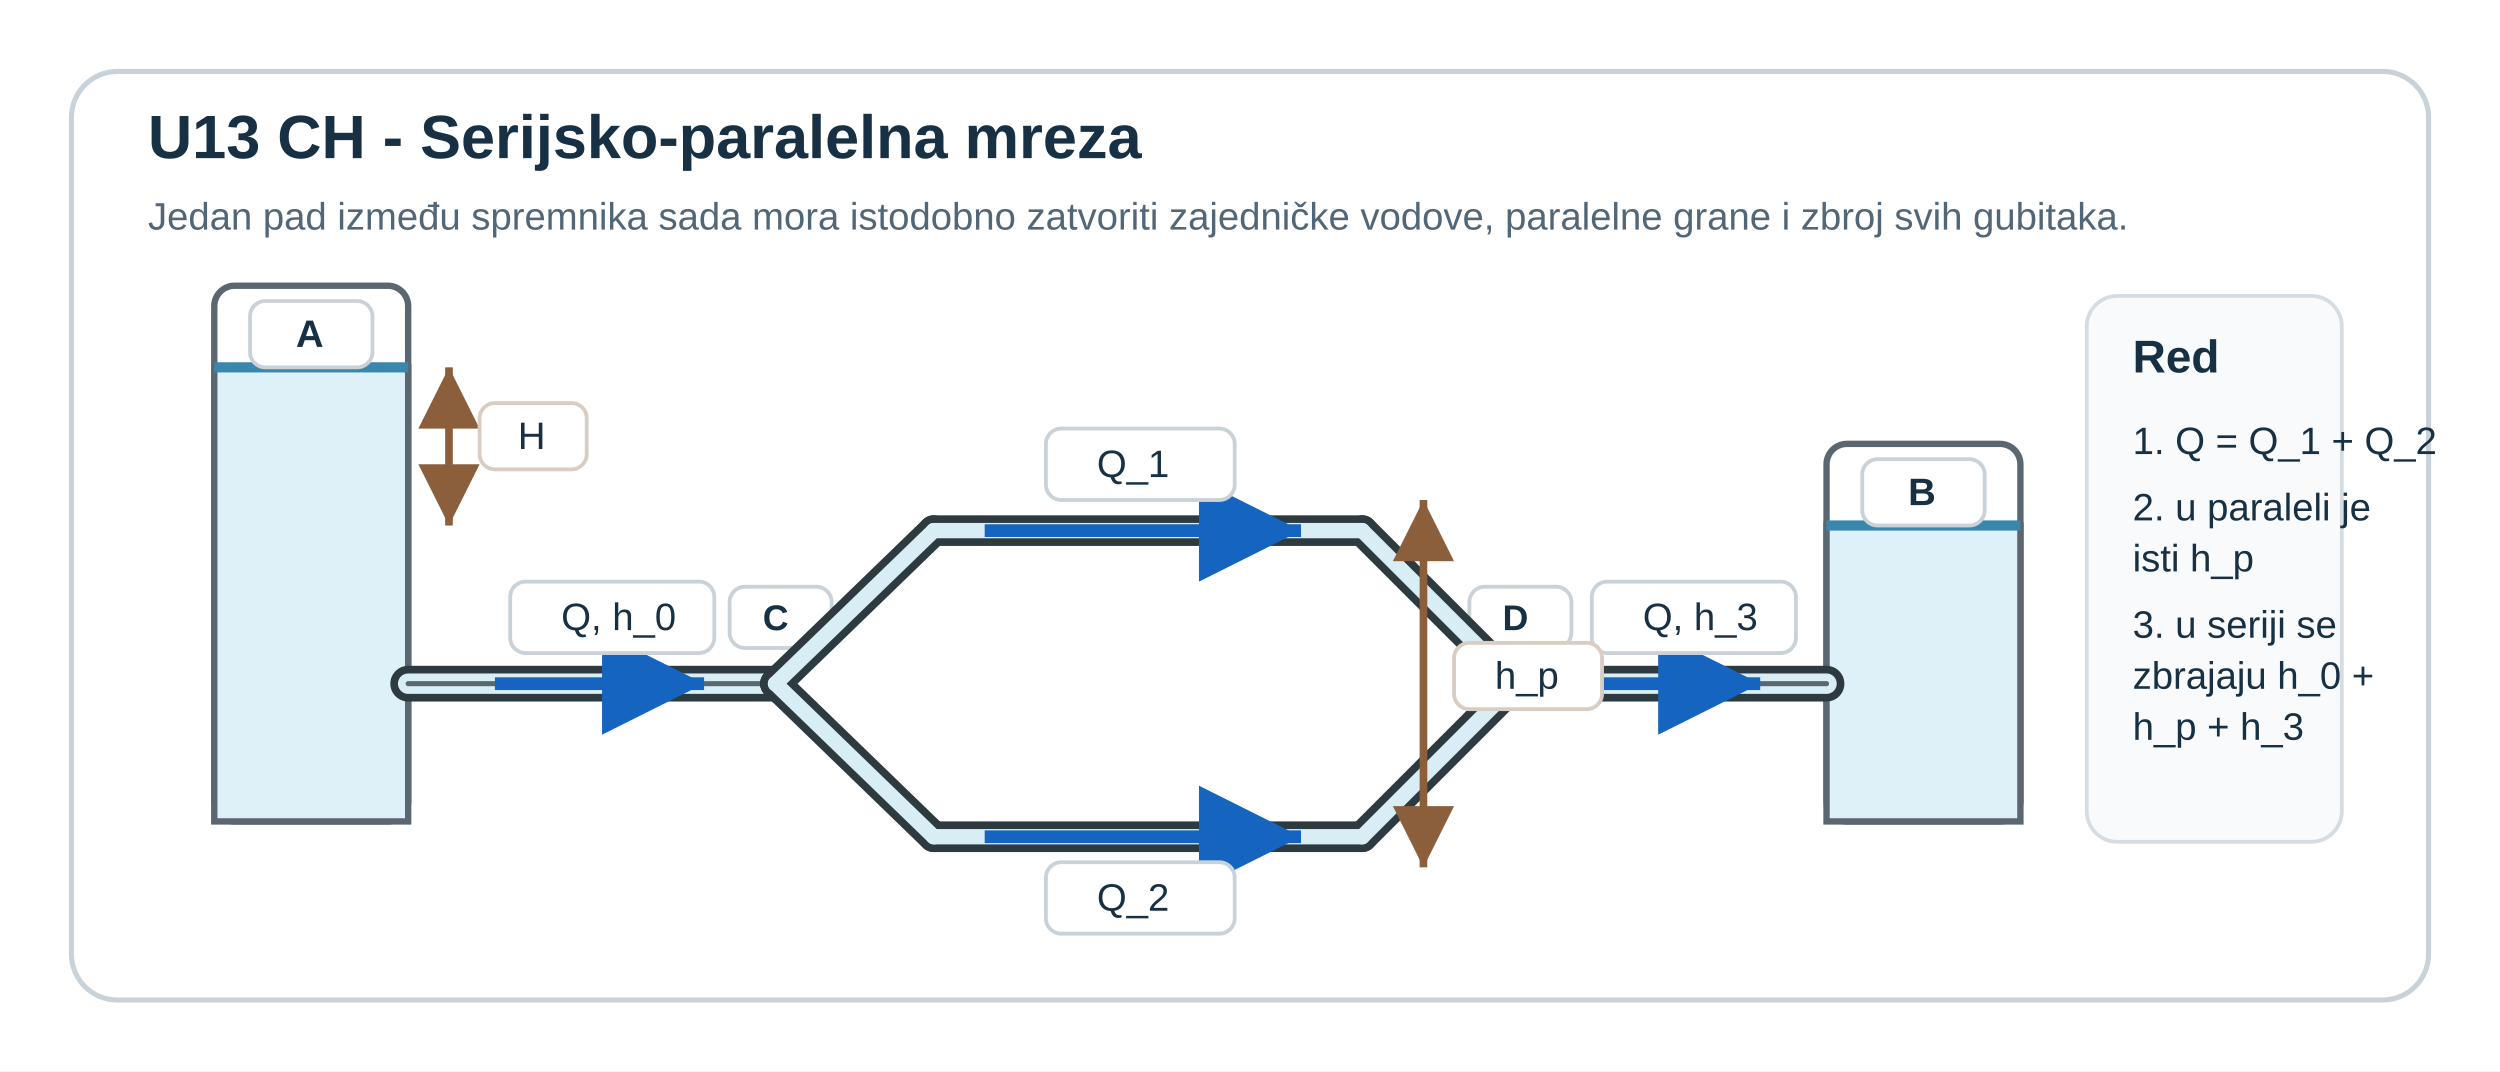
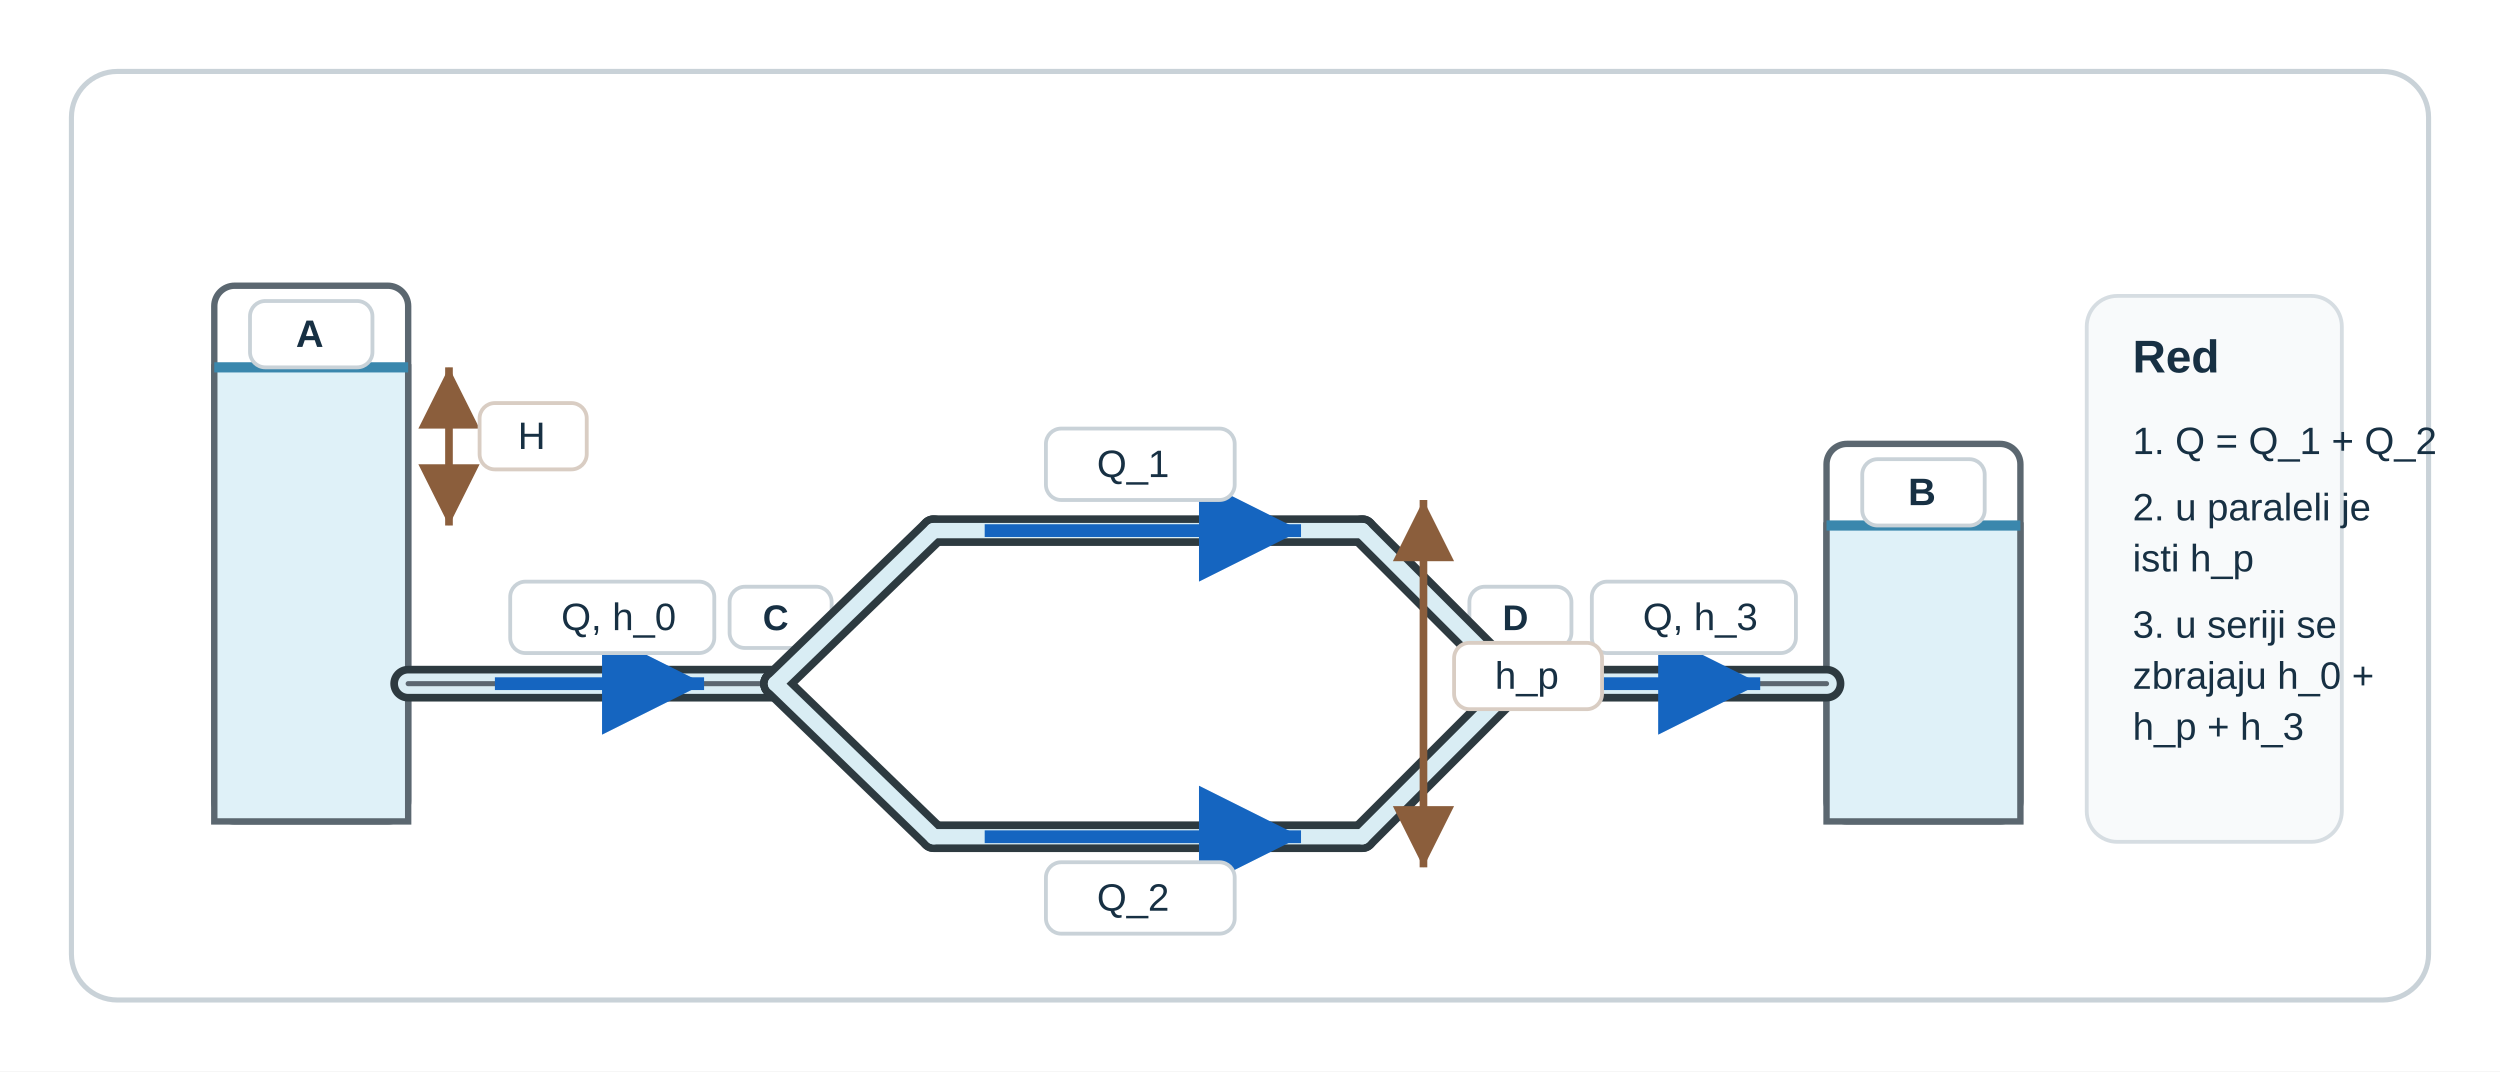
- <svg xmlns="http://www.w3.org/2000/svg" viewBox="0 0 980 420" role="img" aria-labelledby="title desc" preserveAspectRatio="xMidYMid meet" style="display:block;width:100%;max-width:980px;height:auto;">
+ <svg xmlns="http://www.w3.org/2000/svg" viewBox="0 0 980 420" role="img" aria-labelledby="u13c1spm_title u13c1spm_desc" preserveAspectRatio="xMidYMid meet" style="display:block;width:100%;max-width:980px;height:auto;">
  <rect width="980" height="420" fill="#ffffff" />
  <rect x="28" y="28" width="924" height="364" rx="18" fill="#ffffff" stroke="#c9d2d8" stroke-width="2" />
-   <text x="58" y="62" font-family="Segoe UI, Arial, sans-serif" font-size="24" font-weight="700" fill="#173043">U13 CH - Serijsko-paralelna mreza</text>
-   <text x="58" y="90" font-family="Segoe UI, Arial, sans-serif" font-size="15" fill="#516677">Jedan pad između spremnika sada mora istodobno zatvoriti zajedničke vodove, paralelne grane i zbroj svih gubitaka.</text>
  <rect x="84" y="112" width="76" height="210" rx="8" fill="#ffffff" stroke="#5b6770" stroke-width="2.5" />
  <rect x="84" y="144" width="76" height="178" fill="#dff1f8" stroke="#5b6770" stroke-width="2.5" />
  <line x1="84" y1="144" x2="160" y2="144" stroke="#3a87ad" stroke-width="4" />
  <rect x="98" y="118" width="48" height="26" rx="6" fill="#ffffff" stroke="#c9d2d8" stroke-width="1.5" />
-   <text x="116" y="136" font-family="Segoe UI, Arial, sans-serif" font-size="15" font-weight="700" fill="#173043">A</text>
+   <text x="116" y="136" font-family="'Segoe UI',Arial,sans-serif" font-size="15" font-weight="700" fill="#173043">A</text>
  <rect x="716" y="174" width="76" height="148" rx="8" fill="#ffffff" stroke="#5b6770" stroke-width="2.5" />
  <rect x="716" y="206" width="76" height="116" fill="#dff1f8" stroke="#5b6770" stroke-width="2.5" />
  <line x1="716" y1="206" x2="792" y2="206" stroke="#3a87ad" stroke-width="4" />
  <rect x="730" y="180" width="48" height="26" rx="6" fill="#ffffff" stroke="#c9d2d8" stroke-width="1.5" />
-   <text x="748" y="198" font-family="Segoe UI, Arial, sans-serif" font-size="15" font-weight="700" fill="#173043">B</text>
+   <text x="748" y="198" font-family="'Segoe UI',Arial,sans-serif" font-size="15" font-weight="700" fill="#173043">B</text>
  <line x1="160" y1="268" x2="304" y2="268" stroke="#2d3a40" stroke-width="14" stroke-linecap="round" />
  <line x1="160" y1="268" x2="304" y2="268" stroke="#d9edf4" stroke-width="8" stroke-linecap="round" />
  <line x1="160" y1="268" x2="304" y2="268" stroke="#5b6770" stroke-width="2" stroke-linecap="round" />
  <circle cx="304" cy="268" r="6" fill="#111827" />
  <rect x="286" y="230" width="40" height="24" rx="6" fill="#ffffff" stroke="#c9d2d8" stroke-width="1.5" />
-   <text x="299" y="247" font-family="Segoe UI, Arial, sans-serif" font-size="14" font-weight="700" fill="#173043">C</text>
+   <text x="299" y="247" font-family="'Segoe UI',Arial,sans-serif" font-size="14" font-weight="700" fill="#173043">C</text>
  <circle cx="594" cy="268" r="6" fill="#111827" />
  <rect x="576" y="230" width="40" height="24" rx="6" fill="#ffffff" stroke="#c9d2d8" stroke-width="1.5" />
-   <text x="589" y="247" font-family="Segoe UI, Arial, sans-serif" font-size="14" font-weight="700" fill="#173043">D</text>
+   <text x="589" y="247" font-family="'Segoe UI',Arial,sans-serif" font-size="14" font-weight="700" fill="#173043">D</text>
  <line x1="304" y1="268" x2="366" y2="208" stroke="#2d3a40" stroke-width="12" stroke-linecap="round" />
  <line x1="366" y1="208" x2="534" y2="208" stroke="#2d3a40" stroke-width="12" stroke-linecap="round" />
  <line x1="534" y1="208" x2="594" y2="268" stroke="#2d3a40" stroke-width="12" stroke-linecap="round" />
  <line x1="304" y1="268" x2="366" y2="328" stroke="#2d3a40" stroke-width="12" stroke-linecap="round" />
  <line x1="366" y1="328" x2="534" y2="328" stroke="#2d3a40" stroke-width="12" stroke-linecap="round" />
  <line x1="534" y1="328" x2="594" y2="268" stroke="#2d3a40" stroke-width="12" stroke-linecap="round" />
  <line x1="304" y1="268" x2="366" y2="208" stroke="#d9edf4" stroke-width="6" stroke-linecap="round" />
  <line x1="366" y1="208" x2="534" y2="208" stroke="#d9edf4" stroke-width="6" stroke-linecap="round" />
  <line x1="534" y1="208" x2="594" y2="268" stroke="#d9edf4" stroke-width="6" stroke-linecap="round" />
  <line x1="304" y1="268" x2="366" y2="328" stroke="#d9edf4" stroke-width="6" stroke-linecap="round" />
  <line x1="366" y1="328" x2="534" y2="328" stroke="#d9edf4" stroke-width="6" stroke-linecap="round" />
  <line x1="534" y1="328" x2="594" y2="268" stroke="#d9edf4" stroke-width="6" stroke-linecap="round" />
  <line x1="594" y1="268" x2="716" y2="268" stroke="#2d3a40" stroke-width="14" stroke-linecap="round" />
  <line x1="594" y1="268" x2="716" y2="268" stroke="#d9edf4" stroke-width="8" stroke-linecap="round" />
  <line x1="594" y1="268" x2="716" y2="268" stroke="#5b6770" stroke-width="2" stroke-linecap="round" />
-   <line x1="194" y1="268" x2="276" y2="268" stroke="#1565c0" stroke-width="5" marker-end="url(#arrowBlue)" />
+   <line x1="194" y1="268" x2="276" y2="268" stroke="#1565c0" stroke-width="5" marker-end="url(#u13c1spm_arrowBlue)" />
  <rect x="200" y="228" width="80" height="28" rx="6" fill="#ffffff" stroke="#c9d2d8" stroke-width="1.5" />
-   <text x="220" y="247" font-family="Segoe UI, Arial, sans-serif" font-size="15" fill="#173043">Q, h_0</text>
-   <line x1="386" y1="208" x2="510" y2="208" stroke="#1565c0" stroke-width="5" marker-end="url(#arrowBlue)" />
+   <text x="220" y="247" font-family="'Segoe UI',Arial,sans-serif" font-size="15" fill="#173043">Q, h_0</text>
+   <line x1="386" y1="208" x2="510" y2="208" stroke="#1565c0" stroke-width="5" marker-end="url(#u13c1spm_arrowBlue)" />
  <rect x="410" y="168" width="74" height="28" rx="6" fill="#ffffff" stroke="#c9d2d8" stroke-width="1.5" />
-   <text x="430" y="187" font-family="Segoe UI, Arial, sans-serif" font-size="15" fill="#173043">Q_1</text>
-   <line x1="386" y1="328" x2="510" y2="328" stroke="#1565c0" stroke-width="5" marker-end="url(#arrowBlue)" />
+   <text x="430" y="187" font-family="'Segoe UI',Arial,sans-serif" font-size="15" fill="#173043">Q_1</text>
+   <line x1="386" y1="328" x2="510" y2="328" stroke="#1565c0" stroke-width="5" marker-end="url(#u13c1spm_arrowBlue)" />
  <rect x="410" y="338" width="74" height="28" rx="6" fill="#ffffff" stroke="#c9d2d8" stroke-width="1.5" />
-   <text x="430" y="357" font-family="Segoe UI, Arial, sans-serif" font-size="15" fill="#173043">Q_2</text>
-   <line x1="622" y1="268" x2="690" y2="268" stroke="#1565c0" stroke-width="5" marker-end="url(#arrowBlue)" />
+   <text x="430" y="357" font-family="'Segoe UI',Arial,sans-serif" font-size="15" fill="#173043">Q_2</text>
+   <line x1="622" y1="268" x2="690" y2="268" stroke="#1565c0" stroke-width="5" marker-end="url(#u13c1spm_arrowBlue)" />
  <rect x="624" y="228" width="80" height="28" rx="6" fill="#ffffff" stroke="#c9d2d8" stroke-width="1.5" />
-   <text x="644" y="247" font-family="Segoe UI, Arial, sans-serif" font-size="15" fill="#173043">Q, h_3</text>
-   <line x1="558" y1="196" x2="558" y2="340" stroke="#8b5e3c" stroke-width="3" marker-start="url(#arrowBrown)" marker-end="url(#arrowBrown)" />
+   <text x="644" y="247" font-family="'Segoe UI',Arial,sans-serif" font-size="15" fill="#173043">Q, h_3</text>
+   <line x1="558" y1="196" x2="558" y2="340" stroke="#8b5e3c" stroke-width="3" marker-start="url(#u13c1spm_arrowBrown)" marker-end="url(#u13c1spm_arrowBrown)" />
  <rect x="570" y="252" width="58" height="26" rx="6" fill="#ffffff" stroke="#d9cdc3" stroke-width="1.5" />
-   <text x="586" y="270" font-family="Segoe UI, Arial, sans-serif" font-size="15" fill="#173043">h_p</text>
-   <line x1="176" y1="144" x2="176" y2="206" stroke="#8b5e3c" stroke-width="3" marker-start="url(#arrowBrown)" marker-end="url(#arrowBrown)" />
+   <text x="586" y="270" font-family="'Segoe UI',Arial,sans-serif" font-size="15" fill="#173043">h_p</text>
+   <line x1="176" y1="144" x2="176" y2="206" stroke="#8b5e3c" stroke-width="3" marker-start="url(#u13c1spm_arrowBrown)" marker-end="url(#u13c1spm_arrowBrown)" />
  <rect x="188" y="158" width="42" height="26" rx="6" fill="#ffffff" stroke="#d9cdc3" stroke-width="1.5" />
-   <text x="203" y="176" font-family="Segoe UI, Arial, sans-serif" font-size="15" fill="#173043">H</text>
+   <text x="203" y="176" font-family="'Segoe UI',Arial,sans-serif" font-size="15" fill="#173043">H</text>
  <rect x="818" y="116" width="100" height="214" rx="12" fill="#f8fafb" stroke="#d6dde2" stroke-width="1.5" />
-   <text x="836" y="146" font-family="Segoe UI, Arial, sans-serif" font-size="18" font-weight="700" fill="#173043">Red</text>
-   <text x="836" y="178" font-family="Segoe UI, Arial, sans-serif" font-size="15" fill="#173043">1. Q = Q_1 + Q_2</text>
-   <text x="836" y="204" font-family="Segoe UI, Arial, sans-serif" font-size="15" fill="#173043">2. u paraleli je</text>
-   <text x="836" y="224" font-family="Segoe UI, Arial, sans-serif" font-size="15" fill="#173043">isti h_p</text>
-   <text x="836" y="250" font-family="Segoe UI, Arial, sans-serif" font-size="15" fill="#173043">3. u seriji se</text>
-   <text x="836" y="270" font-family="Segoe UI, Arial, sans-serif" font-size="15" fill="#173043">zbrajaju h_0 +</text>
-   <text x="836" y="290" font-family="Segoe UI, Arial, sans-serif" font-size="15" fill="#173043">h_p + h_3</text>
+   <text x="836" y="146" font-family="'Segoe UI',Arial,sans-serif" font-size="18" font-weight="700" fill="#173043">Red</text>
+   <text x="836" y="178" font-family="'Segoe UI',Arial,sans-serif" font-size="15" fill="#173043">1. Q = Q_1 + Q_2</text>
+   <text x="836" y="204" font-family="'Segoe UI',Arial,sans-serif" font-size="15" fill="#173043">2. u paraleli je</text>
+   <text x="836" y="224" font-family="'Segoe UI',Arial,sans-serif" font-size="15" fill="#173043">isti h_p</text>
+   <text x="836" y="250" font-family="'Segoe UI',Arial,sans-serif" font-size="15" fill="#173043">3. u seriji se</text>
+   <text x="836" y="270" font-family="'Segoe UI',Arial,sans-serif" font-size="15" fill="#173043">zbrajaju h_0 +</text>
+   <text x="836" y="290" font-family="'Segoe UI',Arial,sans-serif" font-size="15" fill="#173043">h_p + h_3</text>
  <defs>
-     <marker id="arrowBlue" markerWidth="12" markerHeight="12" refX="8" refY="4" orient="auto">
+     <marker id="u13c1spm_arrowBlue" markerWidth="12" markerHeight="12" refX="8" refY="4" orient="auto">
      <path d="M0,0 L0,8 L8,4 z" fill="#1565c0" />
    </marker>
-     <marker id="arrowBrown" markerWidth="12" markerHeight="12" refX="8" refY="4" orient="auto-start-reverse">
+     <marker id="u13c1spm_arrowBrown" markerWidth="12" markerHeight="12" refX="8" refY="4" orient="auto-start-reverse">
      <path d="M0,0 L0,8 L8,4 z" fill="#8b5e3c" />
    </marker>
  </defs>
</svg>
